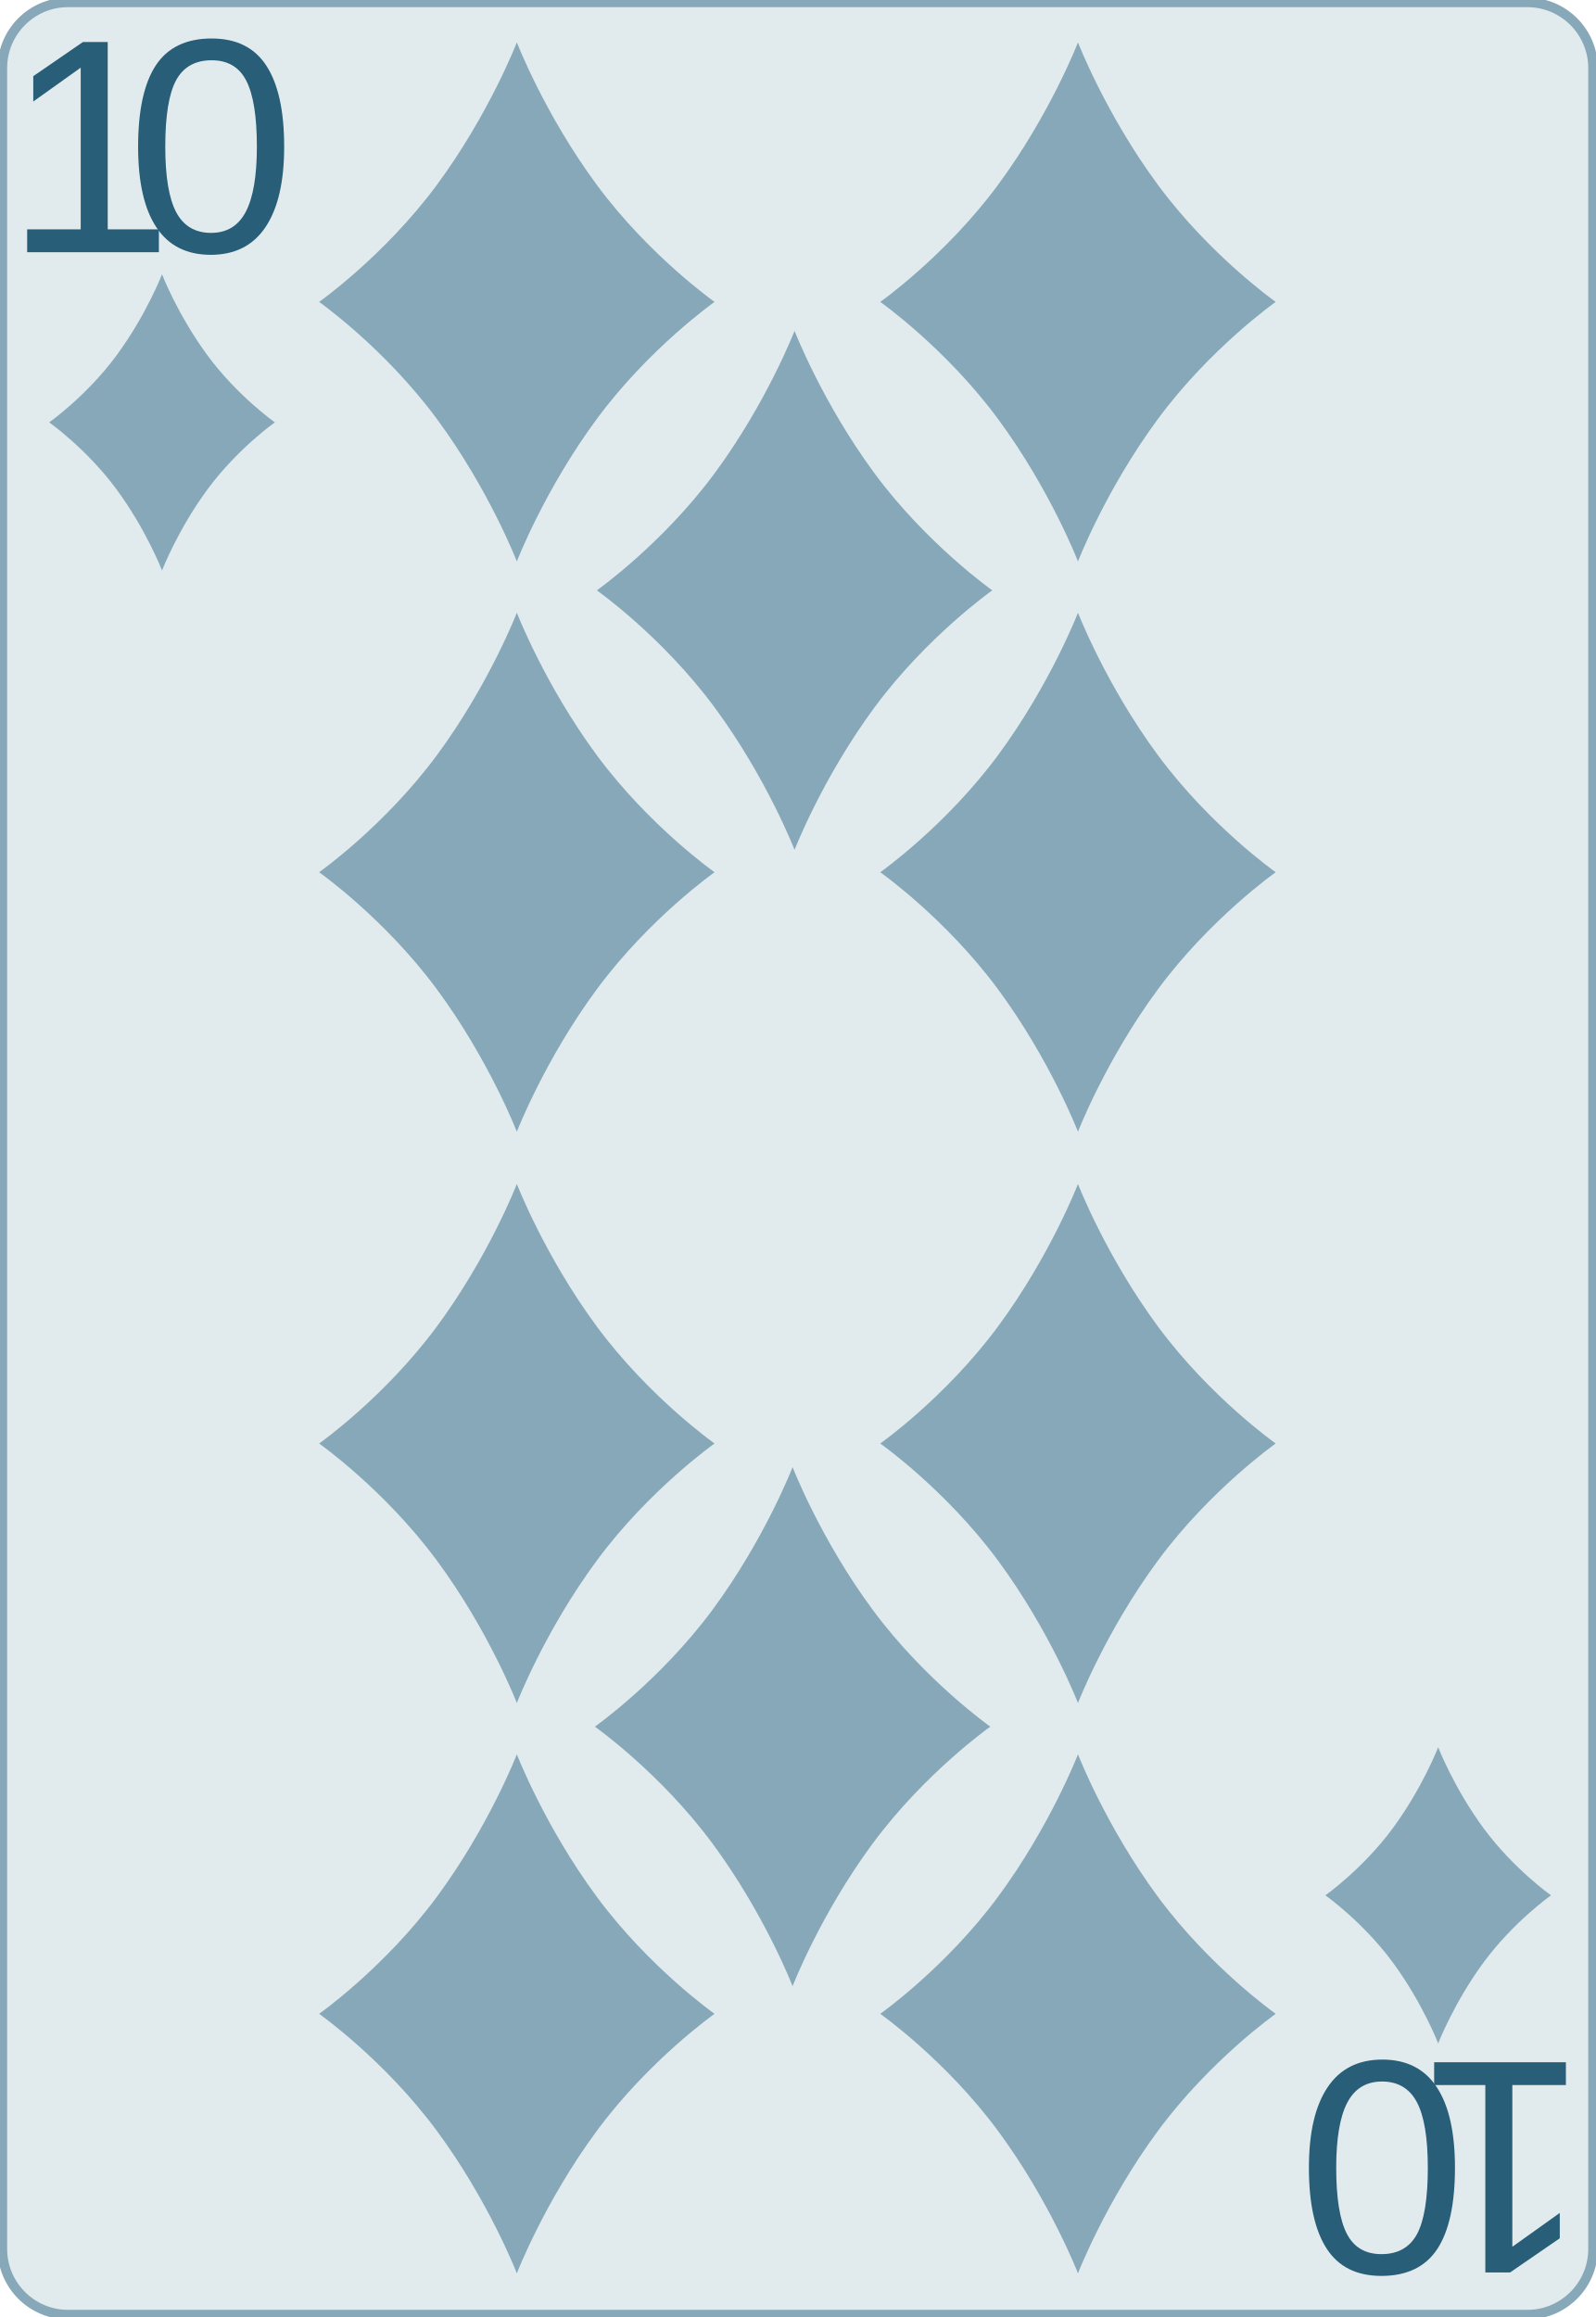
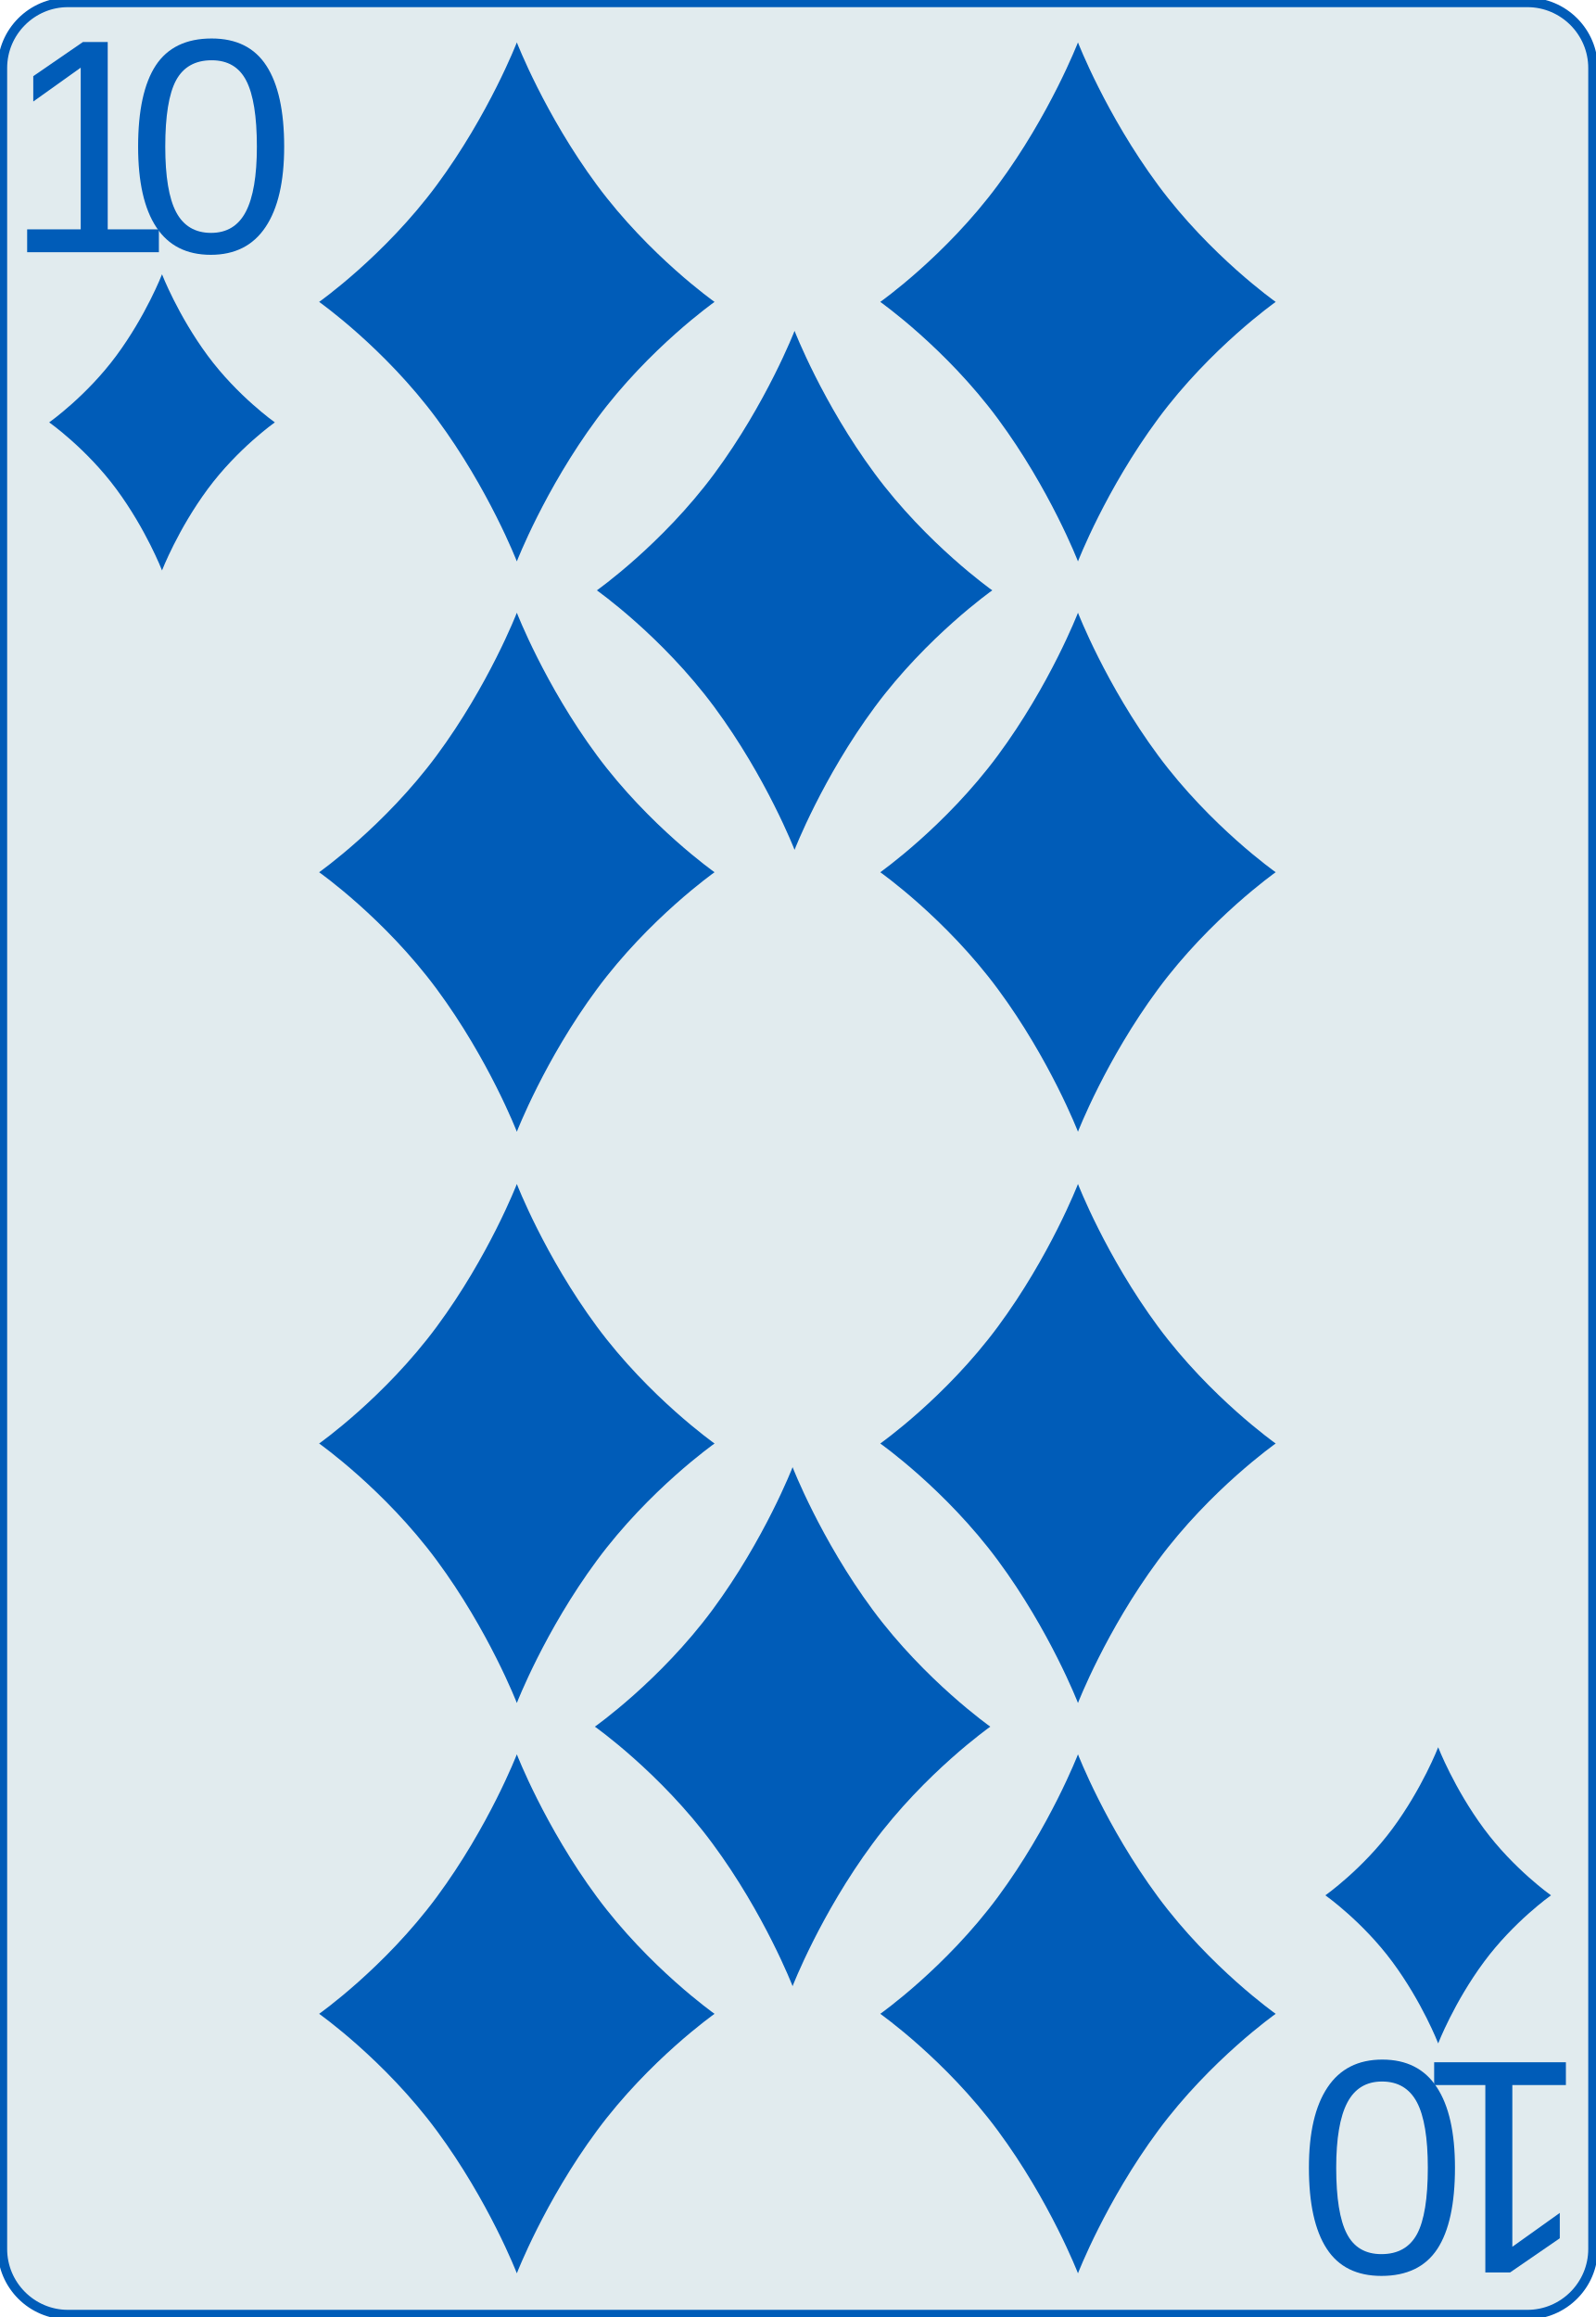
- <svg xmlns="http://www.w3.org/2000/svg" xmlns:xlink="http://www.w3.org/1999/xlink" width="167.087pt" height="242.667pt" viewBox="0 0 167.087 242.667" id="svg2" version="1.1" fill="#86a8b8">
+ <svg xmlns="http://www.w3.org/2000/svg" xmlns:xlink="http://www.w3.org/1999/xlink" width="167.087pt" height="242.667pt" viewBox="0 0 167.087 242.667" id="svg2" version="1.1" fill="#005cb8">
  <defs id="defs41">
    <radialGradient xlink:href="#linearGradient3773" id="radialGradient3781" cx="-0.158" cy="-8.835" fx="-0.158" fy="-8.835" r="8" gradientTransform="matrix(-1.584269,-0.02349808,0.03071979,-2.477574,-0.2485638,-26.71351)" gradientUnits="userSpaceOnUse" />
    <linearGradient id="linearGradient3773">
-       <stop style="stop-color:#86a8b8;stop-opacity:1;" offset="0" id="stop3775" />
-       <stop style="stop-color:#86a8b8;stop-opacity:0.649;" offset="1" id="stop3777" />
+       <stop style="stop-color:#005cb8;stop-opacity:1;" offset="0" id="stop3775" />
+       <stop style="stop-color:#005cb8;stop-opacity:0.649;" offset="1" id="stop3777" />
    </linearGradient>
    <radialGradient xlink:href="#linearGradient3773" id="radialGradient3957" cx="-0.158" cy="-8.835" fx="-0.158" fy="-8.835" r="8" gradientTransform="matrix(-1.584269,-0.02349808,0.03071979,-2.477574,-0.2485638,-26.71351)" gradientUnits="userSpaceOnUse" />
    <linearGradient id="linearGradient3959">
-       <stop style="stop-color:#86a8b8;stop-opacity:1;" offset="0" id="stop3961" />
-       <stop style="stop-color:#86a8b8;stop-opacity:0.649;" offset="1" id="stop3963" />
+       <stop style="stop-color:#005cb8;stop-opacity:1;" offset="0" id="stop3961" />
+       <stop style="stop-color:#005cb8;stop-opacity:0.649;" offset="1" id="stop3963" />
    </linearGradient>
    <radialGradient r="81.903" fy="509.476" fx="168.025" cy="509.476" cx="168.025" gradientTransform="matrix(1.25656,-0.7774064,0.3366382,0.5361257,-221.2021,359.2426)" gradientUnits="userSpaceOnUse" id="radialGradient3975" xlink:href="#linearGradient3784-4" />
    <linearGradient id="linearGradient3784-4">
      <stop style="stop-color:#e1ebee;stop-opacity:0.435;" offset="0" id="stop3786-8" />
-       <stop style="stop-color:#86a8b8;stop-opacity:0;" offset="1" id="stop3788-6" />
+       <stop style="stop-color:#005cb8;stop-opacity:0;" offset="1" id="stop3788-6" />
    </linearGradient>
    <radialGradient xlink:href="#linearGradient3784-4-5" id="radialGradient3929" gradientUnits="userSpaceOnUse" gradientTransform="matrix(1.25656,-0.7774064,0.3366382,0.5361257,-221.2021,359.2426)" cx="168.025" cy="509.476" fx="168.025" fy="509.476" r="81.903" />
    <linearGradient id="linearGradient3784-4-5">
      <stop style="stop-color:#e1ebee;stop-opacity:0.489;" offset="0" id="stop3786-8-0" />
-       <stop style="stop-color:#86a8b8;stop-opacity:0;" offset="1" id="stop3788-6-3" />
+       <stop style="stop-color:#005cb8;stop-opacity:0;" offset="1" id="stop3788-6-3" />
    </linearGradient>
    <radialGradient xlink:href="#linearGradient3784-4-1" id="radialGradient3927" gradientUnits="userSpaceOnUse" gradientTransform="matrix(1.25656,-0.7774064,0.3366382,0.5361257,-221.2021,359.2426)" cx="168.025" cy="509.476" fx="168.025" fy="509.476" r="81.903" />
    <linearGradient id="linearGradient3784-4-1">
      <stop style="stop-color:#e1ebee;stop-opacity:0.237;" offset="0" id="stop3786-8-03" />
-       <stop style="stop-color:#86a8b8;stop-opacity:0;" offset="1" id="stop3788-6-6" />
+       <stop style="stop-color:#005cb8;stop-opacity:0;" offset="1" id="stop3788-6-6" />
    </linearGradient>
    <linearGradient id="linearGradient3768">
-       <stop style="stop-color:#86a8b8;stop-opacity:1;" offset="0" id="stop3770" />
-       <stop style="stop-color:#86a8b8;stop-opacity:0.672;" offset="1" id="stop3772" />
+       <stop style="stop-color:#005cb8;stop-opacity:1;" offset="0" id="stop3770" />
+       <stop style="stop-color:#005cb8;stop-opacity:0.672;" offset="1" id="stop3772" />
    </linearGradient>
    <linearGradient id="linearGradient3784-4-6">
      <stop style="stop-color:#e1ebee;stop-opacity:0.313;" offset="0" id="stop3786-8-8" />
-       <stop style="stop-color:#86a8b8;stop-opacity:0;" offset="1" id="stop3788-6-8" />
+       <stop style="stop-color:#005cb8;stop-opacity:0;" offset="1" id="stop3788-6-8" />
    </linearGradient>
    <radialGradient r="81.903" fy="492.632" fx="159.354" cy="492.632" cx="159.354" gradientTransform="matrix(1.089478,-0.715138,0.4464527,0.6562658,-244.9333,290.9185)" gradientUnits="userSpaceOnUse" id="radialGradient4013-8" xlink:href="#linearGradient3784-4-2" />
    <linearGradient id="linearGradient3784-4-2">
      <stop style="stop-color:#e1ebee;stop-opacity:0.29;" offset="0" id="stop3786-8-1" />
-       <stop style="stop-color:#86a8b8;stop-opacity:0;" offset="1" id="stop3788-6-5" />
+       <stop style="stop-color:#005cb8;stop-opacity:0;" offset="1" id="stop3788-6-5" />
    </linearGradient>
    <linearGradient id="linearGradient2984">
-       <stop style="stop-color:#86a8b8;stop-opacity:1;" offset="0" id="stop2986" />
-       <stop style="stop-color:#86a8b8;stop-opacity:0.641;" offset="1" id="stop2988" />
+       <stop style="stop-color:#005cb8;stop-opacity:1;" offset="0" id="stop2986" />
+       <stop style="stop-color:#005cb8;stop-opacity:0.641;" offset="1" id="stop2988" />
    </linearGradient>
    <linearGradient id="linearGradient3784-4-4">
      <stop style="stop-color:#e1ebee;stop-opacity:0.435;" offset="0" id="stop3786-8-8-2" />
-       <stop style="stop-color:#86a8b8;stop-opacity:0;" offset="1" id="stop3788-6-1" />
+       <stop style="stop-color:#005cb8;stop-opacity:0;" offset="1" id="stop3788-6-1" />
    </linearGradient>
    <radialGradient r="81.903" fy="511.223" fx="171.487" cy="511.223" cx="171.487" gradientTransform="matrix(1.152989,-0.6739155,0.3948202,0.6754904,-233.6326,270.4008)" gradientUnits="userSpaceOnUse" id="radialGradient3100" xlink:href="#linearGradient3784-4-4" />
    <radialGradient xlink:href="#linearGradient2984" id="radialGradient3137" gradientUnits="userSpaceOnUse" gradientTransform="matrix(-1.122416,0.00551393,-0.00908973,-1.85031,-0.0293938,-10.2277)" cx="1.6632675e-13" cy="-3.234" fx="1.6632675e-13" fy="-3.234" r="8" />
  </defs>
-   <g id="Layer_x0020_1" style="fill-rule:nonzero;clip-rule:nonzero;stroke:#86a8b8;stroke-miterlimit:4;">
-     <path style="fill:#e1ebee;stroke-width:0.5;;stroke:#86a8b8;stroke-width:1;" d="M166.837,235.548c0,3.777-3.087,6.869-6.871,6.869H7.111c-3.775,0-6.861-3.092-6.861-6.869V7.12C0.25,3.343,3.336,0.25,7.111,0.25h152.855    c3.784,0,6.871,3.093,6.871,6.87v228.428z" id="path5" />
+   <g id="Layer_x0020_1" style="fill-rule:nonzero;clip-rule:nonzero;stroke:#005cb8;stroke-miterlimit:4;">
+     <path style="fill:#e1ebee;stroke-width:0.5;;stroke:#005cb8;stroke-width:1;" d="M166.837,235.548c0,3.777-3.087,6.869-6.871,6.869H7.111c-3.775,0-6.861-3.092-6.861-6.869V7.12C0.25,3.343,3.336,0.25,7.111,0.25h152.855    c3.784,0,6.871,3.093,6.871,6.87v228.428z" id="path5" />
    <g style="stroke:none;" id="g7">
      <g id="g9">

			</g>
    </g>
    <g id="g15">

		</g>
    <g id="g19">

		</g>
    <g style="stroke:none;" id="g23">
      <g id="g25">

			</g>
    </g>
    <g style="stroke:none;" id="g31">
      <g id="g33">

			</g>
    </g>
  </g>
-   <text style="font-size:32px;font-style:normal;font-weight:normal;line-height:125%;letter-spacing:0px;word-spacing:0px;fill:#285e77;fill-opacity:1;stroke:none;font-family:Bitstream Vera Sans" x="0.408" y="26.413" id="text3788" fill="#285e77">
-     <tspan id="tspan3790" x="0.408" y="26.413" style="font-style:normal;font-variant:normal;font-weight:normal;font-stretch:normal;fill:#285e77;fill-opacity:1;font-family:Arial;-inkscape-font-specification:Arial" fill="#285e77">1</tspan>
+   <text style="font-size:32px;font-style:normal;font-weight:normal;line-height:125%;letter-spacing:0px;word-spacing:0px;fill:#005cb8;fill-opacity:1;stroke:none;font-family:Bitstream Vera Sans" x="0.408" y="26.413" id="text3788" fill="#005cb8">
+     <tspan id="tspan3790" x="0.408" y="26.413" style="font-style:normal;font-variant:normal;font-weight:normal;font-stretch:normal;fill:#005cb8;fill-opacity:1;font-family:Arial;-inkscape-font-specification:Arial" fill="#005cb8">1</tspan>
  </text>
  <g transform="matrix(1.476906,0,0,1.476906,16.9681,44.23616)" id="layer1-2-6">
-     <path style="fill:#86a8b8" id="dl-6" d="M 3.243,-4.725 C 1.126,-7.589 0,-10.5 0,-10.5 c 0,0 -1.126,2.911 -3.243,5.775 C -5.361,-1.862 -8,0 -8,0 -8,0 -5.361,1.861 -3.243,4.726 -1.126,7.589 0,10.5 0,10.5 0,10.5 1.126,7.589 3.243,4.726 5.361,1.861 8,0 8,0 8,0 5.361,-1.862 3.243,-4.725 z" />
+     <path style="fill:#005cb8" id="dl-6" d="M 3.243,-4.725 C 1.126,-7.589 0,-10.5 0,-10.5 c 0,0 -1.126,2.911 -3.243,5.775 C -5.361,-1.862 -8,0 -8,0 -8,0 -5.361,1.861 -3.243,4.726 -1.126,7.589 0,10.5 0,10.5 0,10.5 1.126,7.589 3.243,4.726 5.361,1.861 8,0 8,0 8,0 5.361,-1.862 3.243,-4.725 z" />
  </g>
  <g transform="matrix(1.476906,0,0,1.476906,150.6209,198.5035)" id="layer1-2-6-4">
-     <path style="fill:#86a8b8" id="dl-6-9" d="M 3.243,-4.725 C 1.126,-7.589 0,-10.5 0,-10.5 c 0,0 -1.126,2.911 -3.243,5.775 C -5.361,-1.862 -8,0 -8,0 -8,0 -5.361,1.861 -3.243,4.726 -1.126,7.589 0,10.5 0,10.5 0,10.5 1.126,7.589 3.243,4.726 5.361,1.861 8,0 8,0 8,0 5.361,-1.862 3.243,-4.725 z" />
+     <path style="fill:#005cb8" id="dl-6-9" d="M 3.243,-4.725 C 1.126,-7.589 0,-10.5 0,-10.5 c 0,0 -1.126,2.911 -3.243,5.775 C -5.361,-1.862 -8,0 -8,0 -8,0 -5.361,1.861 -3.243,4.726 -1.126,7.589 0,10.5 0,10.5 0,10.5 1.126,7.589 3.243,4.726 5.361,1.861 8,0 8,0 8,0 5.361,-1.862 3.243,-4.725 z" />
  </g>
  <g transform="matrix(2.588291,0,0,2.588291,54.12873,210.9147)" id="layer1-2-6-8-8">
-     <path style="fill:#86a8b8" id="dl-6-8-8" d="M 3.243,-4.725 C 1.126,-7.589 0,-10.5 0,-10.5 c 0,0 -1.126,2.911 -3.243,5.775 C -5.361,-1.862 -8,0 -8,0 -8,0 -5.361,1.861 -3.243,4.726 -1.126,7.589 0,10.5 0,10.5 0,10.5 1.126,7.589 3.243,4.726 5.361,1.861 8,0 8,0 8,0 5.361,-1.862 3.243,-4.725 z" />
+     <path style="fill:#005cb8" id="dl-6-8-8" d="M 3.243,-4.725 C 1.126,-7.589 0,-10.5 0,-10.5 c 0,0 -1.126,2.911 -3.243,5.775 C -5.361,-1.862 -8,0 -8,0 -8,0 -5.361,1.861 -3.243,4.726 -1.126,7.589 0,10.5 0,10.5 0,10.5 1.126,7.589 3.243,4.726 5.361,1.861 8,0 8,0 8,0 5.361,-1.862 3.243,-4.725 z" />
  </g>
  <g transform="matrix(2.588291,0,0,2.588291,54.12873,31.61954)" id="layer1-2-6-8-2-4">
-     <path style="fill:#86a8b8" id="dl-6-8-6-3" d="M 3.243,-4.725 C 1.126,-7.589 0,-10.5 0,-10.5 c 0,0 -1.126,2.911 -3.243,5.775 C -5.361,-1.862 -8,0 -8,0 -8,0 -5.361,1.861 -3.243,4.726 -1.126,7.589 0,10.5 0,10.5 0,10.5 1.126,7.589 3.243,4.726 5.361,1.861 8,0 8,0 8,0 5.361,-1.862 3.243,-4.725 z" />
+     <path style="fill:#005cb8" id="dl-6-8-6-3" d="M 3.243,-4.725 C 1.126,-7.589 0,-10.5 0,-10.5 c 0,0 -1.126,2.911 -3.243,5.775 C -5.361,-1.862 -8,0 -8,0 -8,0 -5.361,1.861 -3.243,4.726 -1.126,7.589 0,10.5 0,10.5 0,10.5 1.126,7.589 3.243,4.726 5.361,1.861 8,0 8,0 8,0 5.361,-1.862 3.243,-4.725 z" />
  </g>
  <g transform="matrix(2.588291,0,0,2.588291,54.12873,151.1827)" id="layer1-2-6-8-2-8-1">
-     <path style="fill:#86a8b8" id="dl-6-8-6-8-4" d="M 3.243,-4.725 C 1.126,-7.589 0,-10.5 0,-10.5 c 0,0 -1.126,2.911 -3.243,5.775 C -5.361,-1.862 -8,0 -8,0 -8,0 -5.361,1.861 -3.243,4.726 -1.126,7.589 0,10.5 0,10.5 0,10.5 1.126,7.589 3.243,4.726 5.361,1.861 8,0 8,0 8,0 5.361,-1.862 3.243,-4.725 z" />
+     <path style="fill:#005cb8" id="dl-6-8-6-8-4" d="M 3.243,-4.725 C 1.126,-7.589 0,-10.5 0,-10.5 c 0,0 -1.126,2.911 -3.243,5.775 C -5.361,-1.862 -8,0 -8,0 -8,0 -5.361,1.861 -3.243,4.726 -1.126,7.589 0,10.5 0,10.5 0,10.5 1.126,7.589 3.243,4.726 5.361,1.861 8,0 8,0 8,0 5.361,-1.862 3.243,-4.725 z" />
  </g>
  <g transform="matrix(2.588291,0,0,2.588291,54.12873,91.35154)" id="layer1-2-6-8-2-8-1-4">
-     <path style="fill:#86a8b8" id="dl-6-8-6-8-4-9" d="M 3.243,-4.725 C 1.126,-7.589 0,-10.5 0,-10.5 c 0,0 -1.126,2.911 -3.243,5.775 C -5.361,-1.862 -8,0 -8,0 -8,0 -5.361,1.861 -3.243,4.726 -1.126,7.589 0,10.5 0,10.5 0,10.5 1.126,7.589 3.243,4.726 5.361,1.861 8,0 8,0 8,0 5.361,-1.862 3.243,-4.725 z" />
+     <path style="fill:#005cb8" id="dl-6-8-6-8-4-9" d="M 3.243,-4.725 C 1.126,-7.589 0,-10.5 0,-10.5 c 0,0 -1.126,2.911 -3.243,5.775 C -5.361,-1.862 -8,0 -8,0 -8,0 -5.361,1.861 -3.243,4.726 -1.126,7.589 0,10.5 0,10.5 0,10.5 1.126,7.589 3.243,4.726 5.361,1.861 8,0 8,0 8,0 5.361,-1.862 3.243,-4.725 z" />
  </g>
  <g transform="matrix(2.588291,0,0,2.588291,112.8959,210.9147)" id="layer1-2-6-8-8-9">
-     <path style="fill:#86a8b8" id="dl-6-8-8-4" d="M 3.243,-4.725 C 1.126,-7.589 0,-10.5 0,-10.5 c 0,0 -1.126,2.911 -3.243,5.775 C -5.361,-1.862 -8,0 -8,0 -8,0 -5.361,1.861 -3.243,4.726 -1.126,7.589 0,10.5 0,10.5 0,10.5 1.126,7.589 3.243,4.726 5.361,1.861 8,0 8,0 8,0 5.361,-1.862 3.243,-4.725 z" />
+     <path style="fill:#005cb8" id="dl-6-8-8-4" d="M 3.243,-4.725 C 1.126,-7.589 0,-10.5 0,-10.5 c 0,0 -1.126,2.911 -3.243,5.775 C -5.361,-1.862 -8,0 -8,0 -8,0 -5.361,1.861 -3.243,4.726 -1.126,7.589 0,10.5 0,10.5 0,10.5 1.126,7.589 3.243,4.726 5.361,1.861 8,0 8,0 8,0 5.361,-1.862 3.243,-4.725 z" />
  </g>
  <g transform="matrix(2.588291,0,0,2.588291,112.8959,31.61955)" id="layer1-2-6-8-2-4-9">
-     <path style="fill:#86a8b8" id="dl-6-8-6-3-0" d="M 3.243,-4.725 C 1.126,-7.589 0,-10.5 0,-10.5 c 0,0 -1.126,2.911 -3.243,5.775 C -5.361,-1.862 -8,0 -8,0 -8,0 -5.361,1.861 -3.243,4.726 -1.126,7.589 0,10.5 0,10.5 0,10.5 1.126,7.589 3.243,4.726 5.361,1.861 8,0 8,0 8,0 5.361,-1.862 3.243,-4.725 z" />
+     <path style="fill:#005cb8" id="dl-6-8-6-3-0" d="M 3.243,-4.725 C 1.126,-7.589 0,-10.5 0,-10.5 c 0,0 -1.126,2.911 -3.243,5.775 C -5.361,-1.862 -8,0 -8,0 -8,0 -5.361,1.861 -3.243,4.726 -1.126,7.589 0,10.5 0,10.5 0,10.5 1.126,7.589 3.243,4.726 5.361,1.861 8,0 8,0 8,0 5.361,-1.862 3.243,-4.725 z" />
  </g>
  <g transform="matrix(2.588291,0,0,2.588291,112.8959,151.1827)" id="layer1-2-6-8-2-8-1-9">
-     <path style="fill:#86a8b8" id="dl-6-8-6-8-4-1" d="M 3.243,-4.725 C 1.126,-7.589 0,-10.5 0,-10.5 c 0,0 -1.126,2.911 -3.243,5.775 C -5.361,-1.862 -8,0 -8,0 -8,0 -5.361,1.861 -3.243,4.726 -1.126,7.589 0,10.5 0,10.5 0,10.5 1.126,7.589 3.243,4.726 5.361,1.861 8,0 8,0 8,0 5.361,-1.862 3.243,-4.725 z" />
+     <path style="fill:#005cb8" id="dl-6-8-6-8-4-1" d="M 3.243,-4.725 C 1.126,-7.589 0,-10.5 0,-10.5 c 0,0 -1.126,2.911 -3.243,5.775 C -5.361,-1.862 -8,0 -8,0 -8,0 -5.361,1.861 -3.243,4.726 -1.126,7.589 0,10.5 0,10.5 0,10.5 1.126,7.589 3.243,4.726 5.361,1.861 8,0 8,0 8,0 5.361,-1.862 3.243,-4.725 z" />
  </g>
  <g transform="matrix(2.588291,0,0,2.588291,112.8959,91.35154)" id="layer1-2-6-8-2-8-1-4-7">
-     <path style="fill:#86a8b8" id="dl-6-8-6-8-4-9-7" d="M 3.243,-4.725 C 1.126,-7.589 0,-10.5 0,-10.5 c 0,0 -1.126,2.911 -3.243,5.775 C -5.361,-1.862 -8,0 -8,0 -8,0 -5.361,1.861 -3.243,4.726 -1.126,7.589 0,10.5 0,10.5 0,10.5 1.126,7.589 3.243,4.726 5.361,1.861 8,0 8,0 8,0 5.361,-1.862 3.243,-4.725 z" />
+     <path style="fill:#005cb8" id="dl-6-8-6-8-4-9-7" d="M 3.243,-4.725 C 1.126,-7.589 0,-10.5 0,-10.5 c 0,0 -1.126,2.911 -3.243,5.775 C -5.361,-1.862 -8,0 -8,0 -8,0 -5.361,1.861 -3.243,4.726 -1.126,7.589 0,10.5 0,10.5 0,10.5 1.126,7.589 3.243,4.726 5.361,1.861 8,0 8,0 8,0 5.361,-1.862 3.243,-4.725 z" />
  </g>
  <g transform="matrix(2.588291,0,0,2.588291,83.21339,61.82895)" id="layer1-2-6-8-2-4-8">
-     <path style="fill:#86a8b8" id="dl-6-8-6-3-5" d="M 3.243,-4.725 C 1.126,-7.589 0,-10.5 0,-10.5 c 0,0 -1.126,2.911 -3.243,5.775 C -5.361,-1.862 -8,0 -8,0 -8,0 -5.361,1.861 -3.243,4.726 -1.126,7.589 0,10.5 0,10.5 0,10.5 1.126,7.589 3.243,4.726 5.361,1.861 8,0 8,0 8,0 5.361,-1.862 3.243,-4.725 z" />
+     <path style="fill:#005cb8" id="dl-6-8-6-3-5" d="M 3.243,-4.725 C 1.126,-7.589 0,-10.5 0,-10.5 c 0,0 -1.126,2.911 -3.243,5.775 C -5.361,-1.862 -8,0 -8,0 -8,0 -5.361,1.861 -3.243,4.726 -1.126,7.589 0,10.5 0,10.5 0,10.5 1.126,7.589 3.243,4.726 5.361,1.861 8,0 8,0 8,0 5.361,-1.862 3.243,-4.725 z" />
  </g>
  <g transform="matrix(2.588291,0,0,2.588291,83.00803,180.8381)" id="layer1-2-6-8-2-4-8-8">
-     <path style="fill:#86a8b8" id="dl-6-8-6-3-5-8" d="M 3.243,-4.725 C 1.126,-7.589 0,-10.5 0,-10.5 c 0,0 -1.126,2.911 -3.243,5.775 C -5.361,-1.862 -8,0 -8,0 -8,0 -5.361,1.861 -3.243,4.726 -1.126,7.589 0,10.5 0,10.5 0,10.5 1.126,7.589 3.243,4.726 5.361,1.861 8,0 8,0 8,0 5.361,-1.862 3.243,-4.725 z" />
+     <path style="fill:#005cb8" id="dl-6-8-6-3-5-8" d="M 3.243,-4.725 C 1.126,-7.589 0,-10.5 0,-10.5 c 0,0 -1.126,2.911 -3.243,5.775 C -5.361,-1.862 -8,0 -8,0 -8,0 -5.361,1.861 -3.243,4.726 -1.126,7.589 0,10.5 0,10.5 0,10.5 1.126,7.589 3.243,4.726 5.361,1.861 8,0 8,0 8,0 5.361,-1.862 3.243,-4.725 z" />
  </g>
-   <text style="font-size:32px;font-style:normal;font-weight:normal;line-height:125%;letter-spacing:0px;word-spacing:0px;fill:#285e77;fill-opacity:1;stroke:none;font-family:Bitstream Vera Sans" x="13.216" y="26.376" id="text3788-43" fill="#285e77">
-     <tspan id="tspan3790-1" x="13.216" y="26.376" style="font-style:normal;font-variant:normal;font-weight:normal;font-stretch:normal;fill:#285e77;fill-opacity:1;font-family:Arial;-inkscape-font-specification:Arial" fill="#285e77">0</tspan>
+   <text style="font-size:32px;font-style:normal;font-weight:normal;line-height:125%;letter-spacing:0px;word-spacing:0px;fill:#005cb8;fill-opacity:1;stroke:none;font-family:Bitstream Vera Sans" x="13.216" y="26.376" id="text3788-43" fill="#005cb8">
+     <tspan id="tspan3790-1" x="13.216" y="26.376" style="font-style:normal;font-variant:normal;font-weight:normal;font-stretch:normal;fill:#005cb8;fill-opacity:1;font-family:Arial;-inkscape-font-specification:Arial" fill="#005cb8">0</tspan>
  </text>
-   <text style="font-size:32px;font-style:normal;font-weight:normal;line-height:125%;letter-spacing:0px;word-spacing:0px;fill:#285e77;fill-opacity:1;stroke:none;font-family:Bitstream Vera Sans" x="-166.435" y="-215.984" id="text3788-4" transform="scale(-1,-1)" fill="#285e77">
-     <tspan id="tspan3790-9" x="-166.435" y="-215.984" style="font-style:normal;font-variant:normal;font-weight:normal;font-stretch:normal;fill:#285e77;fill-opacity:1;font-family:Arial;-inkscape-font-specification:Arial" fill="#285e77">1</tspan>
+   <text style="font-size:32px;font-style:normal;font-weight:normal;line-height:125%;letter-spacing:0px;word-spacing:0px;fill:#005cb8;fill-opacity:1;stroke:none;font-family:Bitstream Vera Sans" x="-166.435" y="-215.984" id="text3788-4" transform="scale(-1,-1)" fill="#005cb8">
+     <tspan id="tspan3790-9" x="-166.435" y="-215.984" style="font-style:normal;font-variant:normal;font-weight:normal;font-stretch:normal;fill:#005cb8;fill-opacity:1;font-family:Arial;-inkscape-font-specification:Arial" fill="#005cb8">1</tspan>
  </text>
-   <text style="font-size:32px;font-style:normal;font-weight:normal;line-height:125%;letter-spacing:0px;word-spacing:0px;fill:#285e77;fill-opacity:1;stroke:none;font-family:Bitstream Vera Sans" x="-153.627" y="-216.021" id="text3788-43-2" transform="scale(-1,-1)" fill="#285e77">
-     <tspan id="tspan3790-1-0" x="-153.627" y="-216.021" style="font-style:normal;font-variant:normal;font-weight:normal;font-stretch:normal;fill:#285e77;fill-opacity:1;font-family:Arial;-inkscape-font-specification:Arial" fill="#285e77">0</tspan>
+   <text style="font-size:32px;font-style:normal;font-weight:normal;line-height:125%;letter-spacing:0px;word-spacing:0px;fill:#005cb8;fill-opacity:1;stroke:none;font-family:Bitstream Vera Sans" x="-153.627" y="-216.021" id="text3788-43-2" transform="scale(-1,-1)" fill="#005cb8">
+     <tspan id="tspan3790-1-0" x="-153.627" y="-216.021" style="font-style:normal;font-variant:normal;font-weight:normal;font-stretch:normal;fill:#005cb8;fill-opacity:1;font-family:Arial;-inkscape-font-specification:Arial" fill="#005cb8">0</tspan>
  </text>
</svg>
